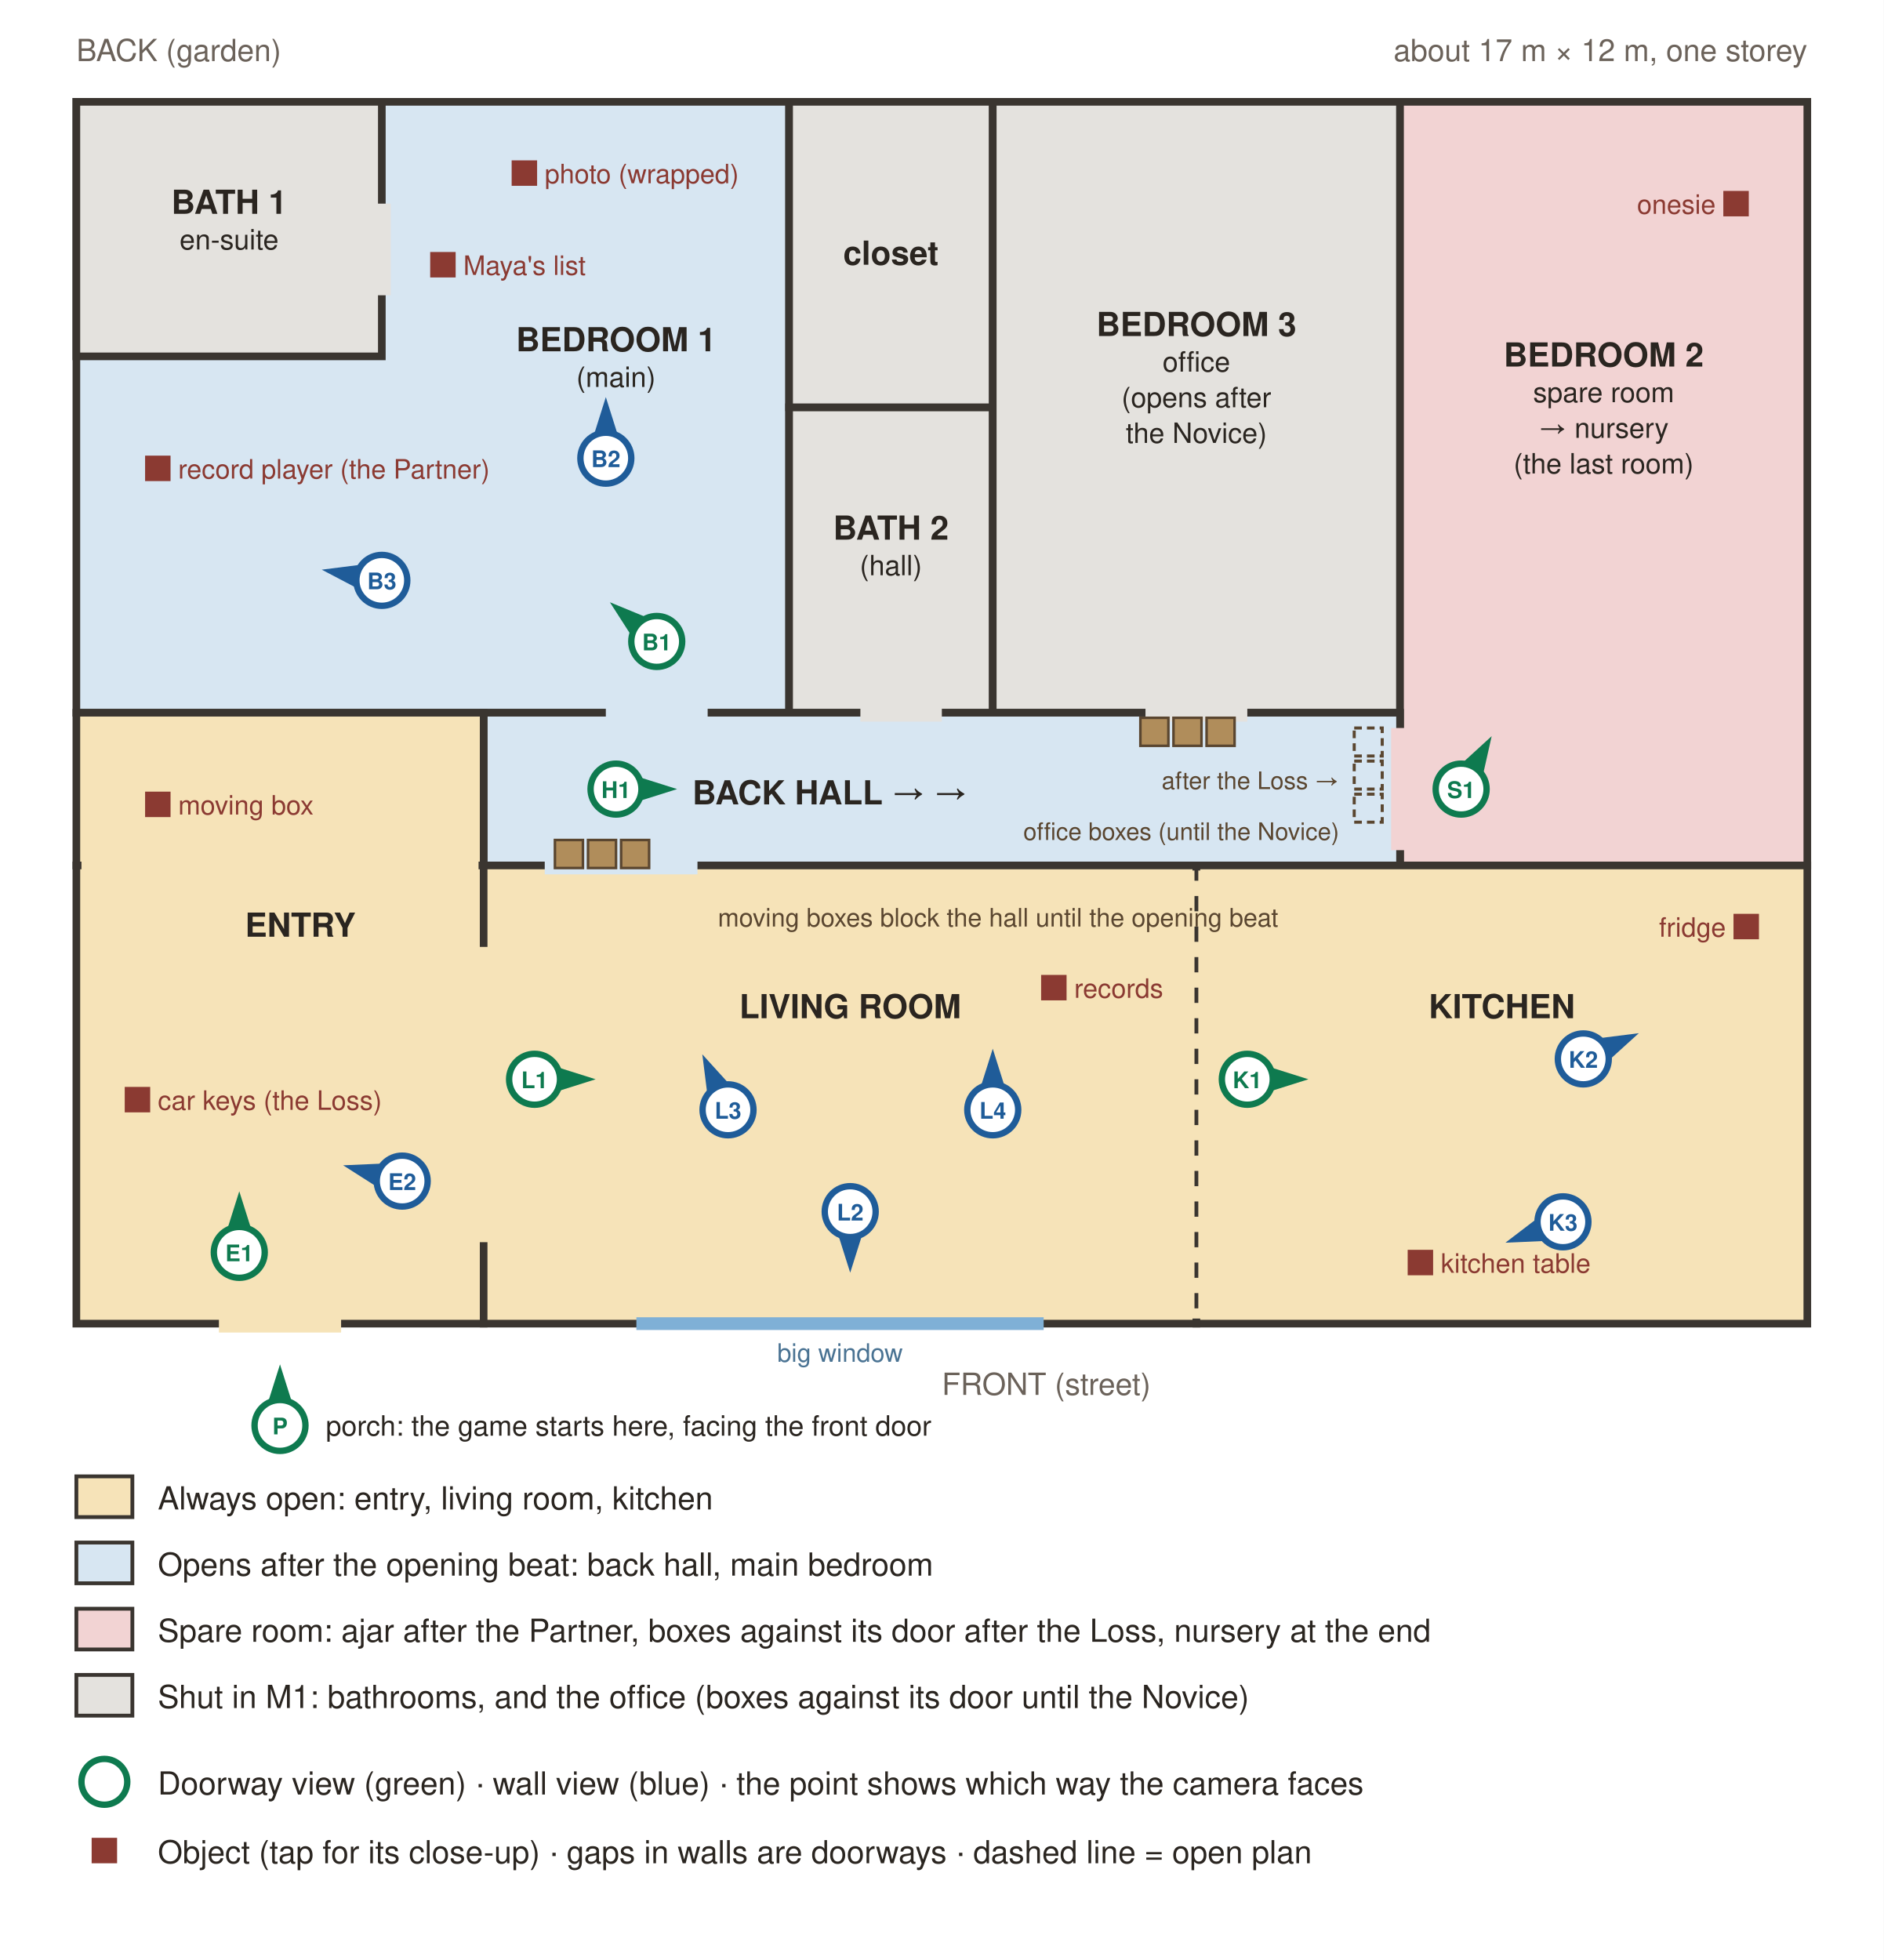
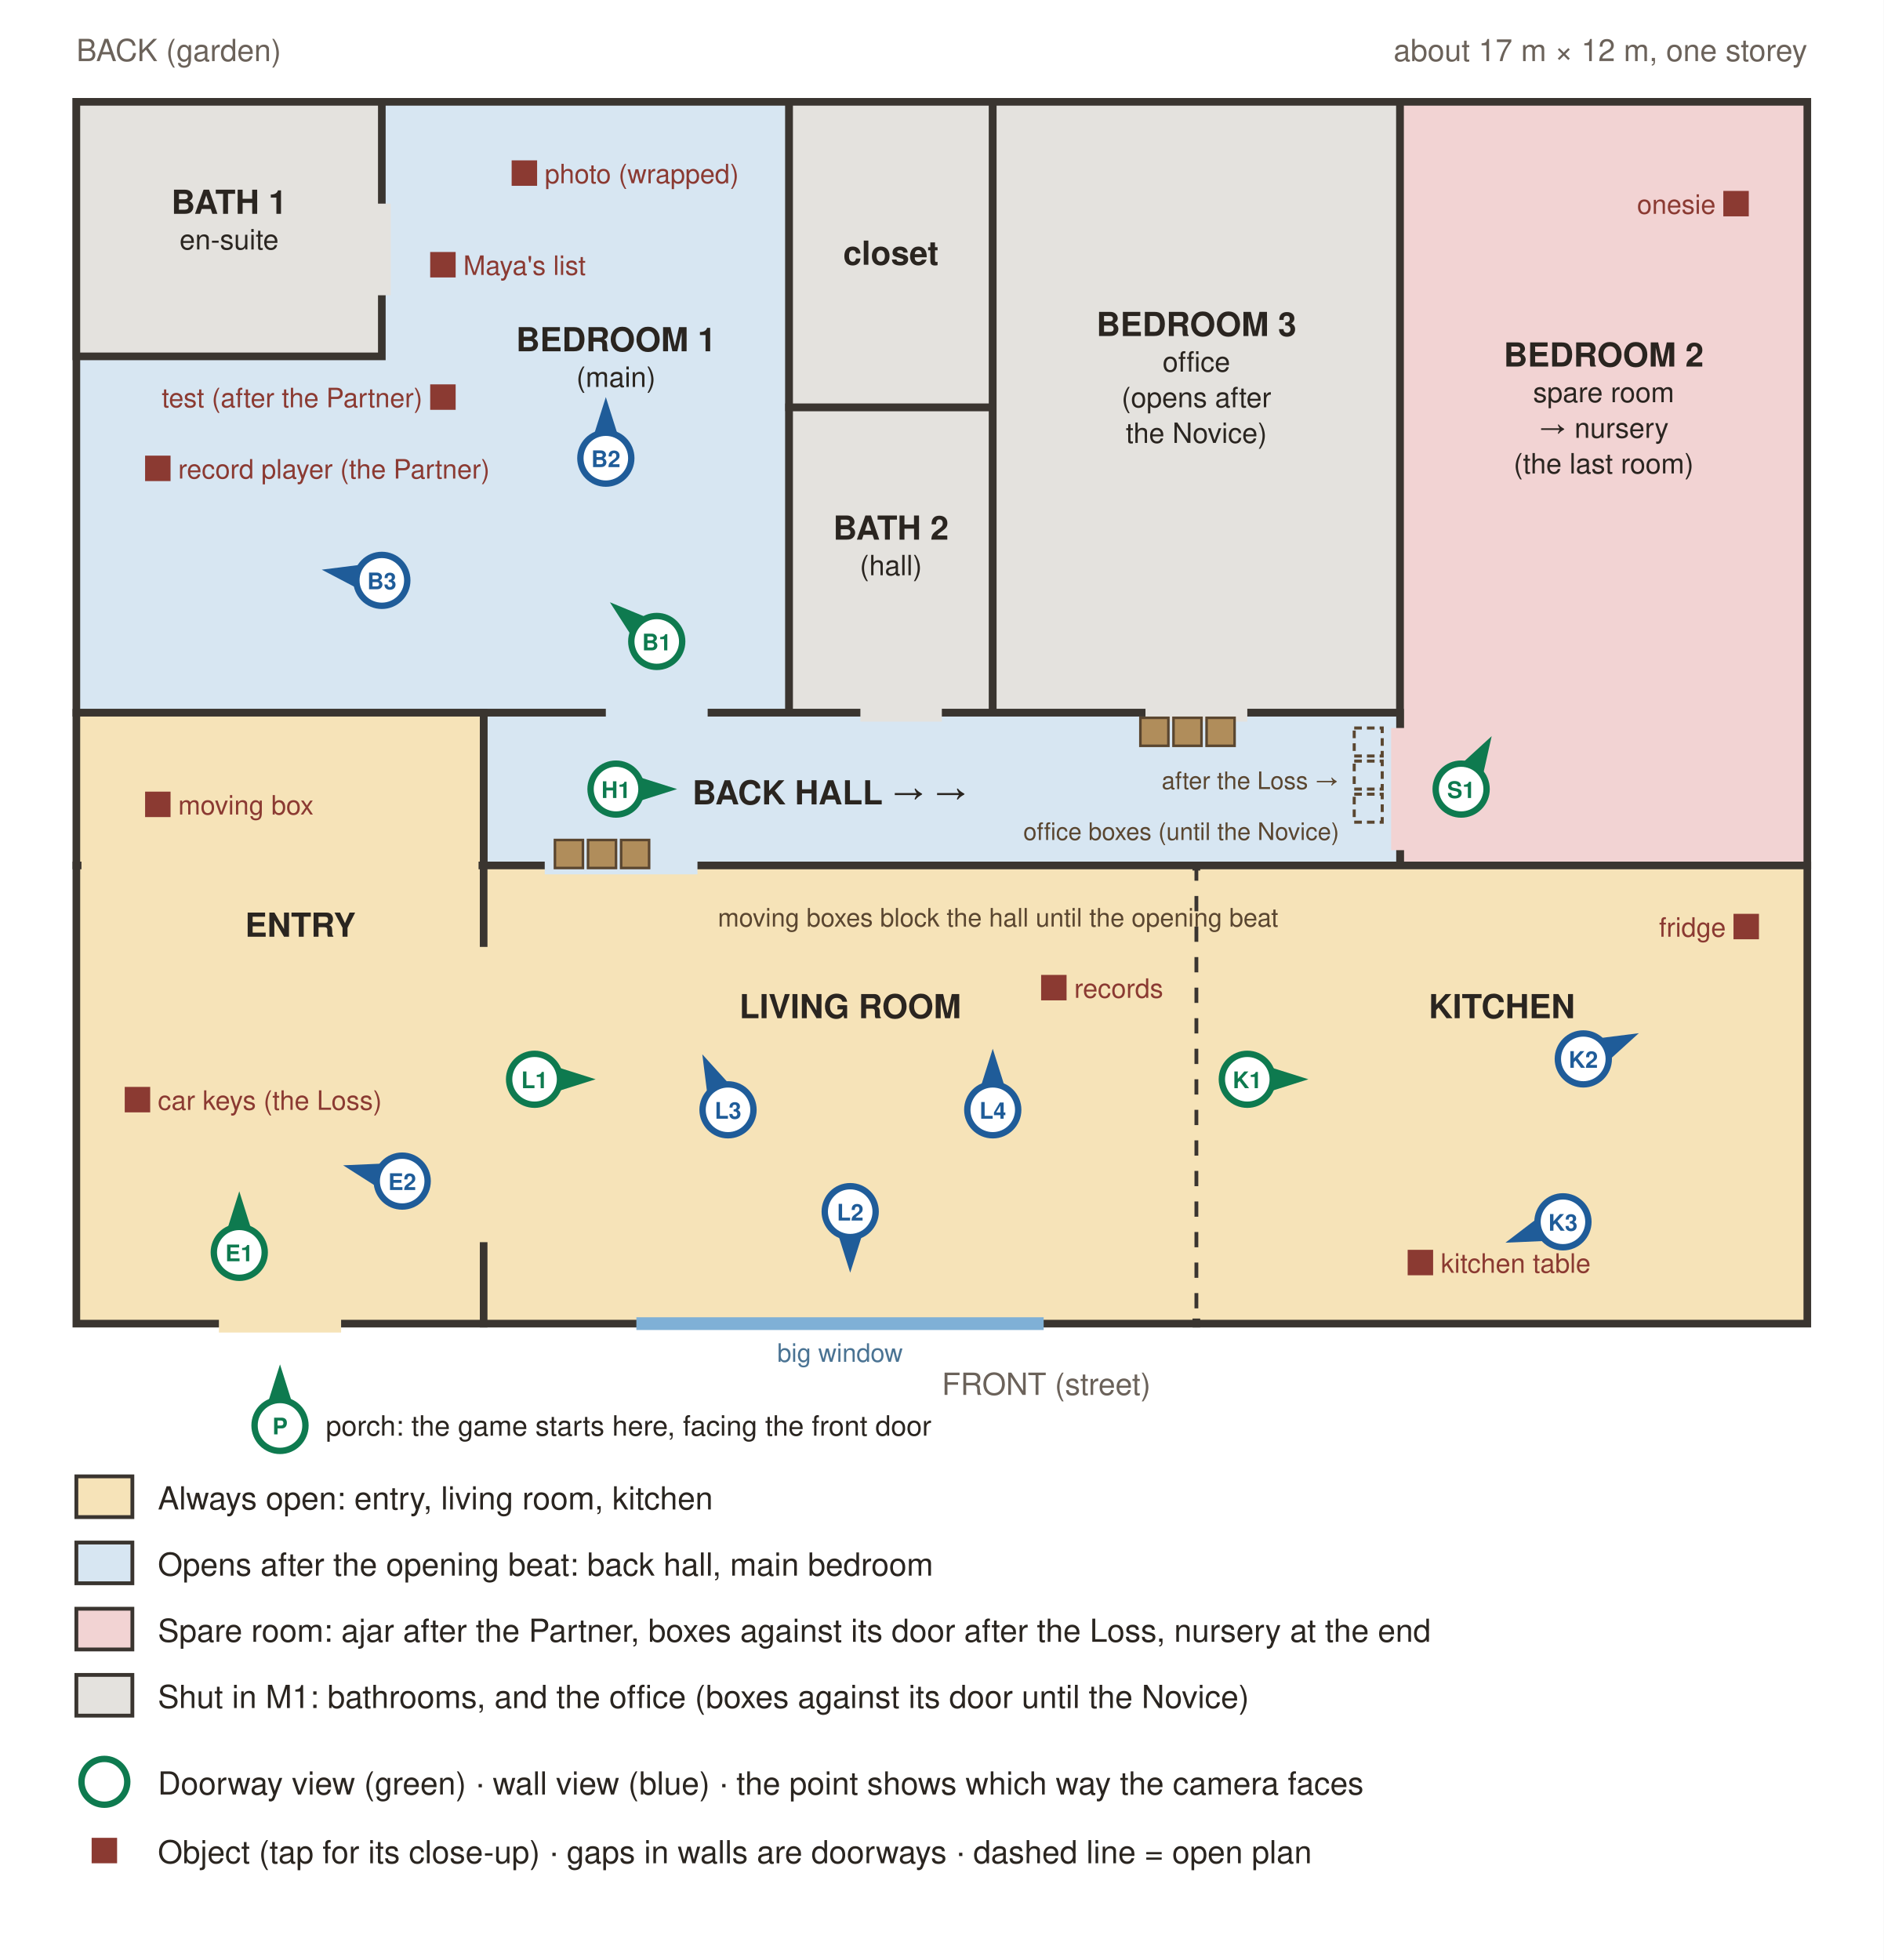
<svg xmlns="http://www.w3.org/2000/svg" viewBox="0 0 740 770" width="740" height="770" font-family="Helvetica, Arial, sans-serif">
  <rect width="740" height="770" fill="#FFFFFF" />
  <rect x="30" y="40" width="280" height="240" fill="#D7E6F2" stroke="#3A3530" stroke-width="3" />
  <rect x="30" y="40" width="120" height="100.0" fill="#E4E2DE" stroke="#3A3530" stroke-width="3" />
  <rect x="310" y="160" width="80" height="120" fill="#E4E2DE" stroke="#3A3530" stroke-width="3" />
  <rect x="310" y="40" width="80" height="120" fill="#E4E2DE" stroke="#3A3530" stroke-width="3" />
  <rect x="390" y="40" width="160" height="240" fill="#E4E2DE" stroke="#3A3530" stroke-width="3" />
  <rect x="550" y="40" width="160" height="300.0" fill="#F2D3D3" stroke="#3A3530" stroke-width="3" />
  <rect x="190" y="280" width="360" height="60.0" fill="#D7E6F2" stroke="#3A3530" stroke-width="3" />
  <rect x="30" y="280" width="160" height="60.0" fill="#F6E3B8" stroke="#3A3530" stroke-width="3" />
  <rect x="30" y="340.0" width="160" height="180.0" fill="#F6E3B8" stroke="#3A3530" stroke-width="3" />
  <rect x="190" y="340.0" width="280" height="180.0" fill="#F6E3B8" stroke="#3A3530" stroke-width="3" />
  <rect x="470" y="340.0" width="240" height="180.0" fill="#F6E3B8" stroke="#3A3530" stroke-width="3" />
  <line x1="32.0" y1="340.0" x2="188.0" y2="340.0" stroke="#F6E3B8" stroke-width="7" />
  <line x1="470" y1="342.0" x2="470" y2="518.0" stroke="#F6E3B8" stroke-width="7" />
  <line x1="470" y1="340.0" x2="470" y2="520" stroke="#3A3530" stroke-width="1.5" stroke-dasharray="6 6" />
  <line x1="190" y1="372.0" x2="190" y2="488.0" stroke="#F6E3B8" stroke-width="7" />
  <line x1="238.0" y1="280" x2="278.0" y2="280" stroke="#D7E6F2" stroke-width="7" />
  <line x1="338.0" y1="280" x2="370.0" y2="280" stroke="#E4E2DE" stroke-width="7" />
  <line x1="450.0" y1="280" x2="490.0" y2="280" stroke="#E4E2DE" stroke-width="7" />
  <line x1="550" y1="286.0" x2="550" y2="334.0" stroke="#F2D3D3" stroke-width="7" />
  <line x1="150" y1="80.0" x2="150" y2="116.0" stroke="#E4E2DE" stroke-width="7" />
  <line x1="214.0" y1="340.0" x2="274.0" y2="340.0" stroke="#D7E6F2" stroke-width="7" />
  <line x1="86.0" y1="520" x2="134.0" y2="520" stroke="#F6E3B8" stroke-width="7" />
  <rect x="218.0" y="330.0" width="11" height="11" fill="#B08D5B" stroke="#5A4630" stroke-width="1" />
  <rect x="231.0" y="330.0" width="11" height="11" fill="#B08D5B" stroke="#5A4630" stroke-width="1" />
  <rect x="244.0" y="330.0" width="11" height="11" fill="#B08D5B" stroke="#5A4630" stroke-width="1" />
  <text x="282.0" y="364.0" font-size="10" fill="#5A4630">moving boxes block the hall until the opening beat</text>
  <line x1="250.0" y1="520" x2="410.0" y2="520" stroke="#7FB0D6" stroke-width="5" />
  <text x="330.0" y="535" font-size="10" fill="#4A7393" text-anchor="middle">big window</text>
  <text x="242.0" y="138.0" font-size="13" font-weight="700" fill="#2A2520" text-anchor="middle">BEDROOM 1</text>
  <text x="242.0" y="152.0" font-size="11" font-weight="400" fill="#2A2520" text-anchor="middle">(main)</text>
  <text x="90.0" y="84.0" font-size="13" font-weight="700" fill="#2A2520" text-anchor="middle">BATH 1</text>
  <text x="90.0" y="98.0" font-size="11" font-weight="400" fill="#2A2520" text-anchor="middle">en-suite</text>
  <text x="350" y="212.0" font-size="13" font-weight="700" fill="#2A2520" text-anchor="middle">BATH 2</text>
  <text x="350" y="226.0" font-size="11" font-weight="400" fill="#2A2520" text-anchor="middle">(hall)</text>
  <text x="350" y="104.0" font-size="13" font-weight="700" fill="#2A2520" text-anchor="middle">closet</text>
  <text x="470" y="132.0" font-size="13" font-weight="700" fill="#2A2520" text-anchor="middle">BEDROOM 3</text>
  <text x="470" y="146.0" font-size="11" font-weight="400" fill="#2A2520" text-anchor="middle">office</text>
  <text x="470" y="160.0" font-size="11" font-weight="400" fill="#2A2520" text-anchor="middle">(opens after</text>
  <text x="470" y="174.0" font-size="11" font-weight="400" fill="#2A2520" text-anchor="middle">the Novice)</text>
  <text x="630" y="144.0" font-size="13" font-weight="700" fill="#2A2520" text-anchor="middle">BEDROOM 2</text>
  <text x="630" y="158.0" font-size="11" font-weight="400" fill="#2A2520" text-anchor="middle">spare room</text>
  <text x="630" y="172.0" font-size="11" font-weight="400" fill="#2A2520" text-anchor="middle">→ nursery</text>
  <text x="630" y="186.0" font-size="11" font-weight="400" fill="#2A2520" text-anchor="middle">(the last room)</text>
  <text x="326.0" y="316.0" font-size="13" font-weight="700" fill="#2A2520" text-anchor="middle">BACK HALL  →  →</text>
  <text x="118.0" y="368.0" font-size="13" font-weight="700" fill="#2A2520" text-anchor="middle">ENTRY</text>
  <text x="334.0" y="400.0" font-size="13" font-weight="700" fill="#2A2520" text-anchor="middle">LIVING ROOM</text>
  <text x="590" y="400.0" font-size="13" font-weight="700" fill="#2A2520" text-anchor="middle">KITCHEN</text>
  <rect x="49.0" y="427.0" width="10" height="10" fill="#8B3A32" />
  <text x="62.0" y="436.0" font-size="10.5" fill="#8B3A32" text-anchor="start">car keys (the Loss)</text>
  <rect x="57.0" y="179.0" width="10" height="10" fill="#8B3A32" />
  <text x="70.0" y="188.0" font-size="10.5" fill="#8B3A32" text-anchor="start">record player (the Partner)</text>
  <rect x="681.0" y="359.0" width="10" height="10" fill="#8B3A32" />
  <text x="678.0" y="368.0" font-size="10.5" fill="#8B3A32" text-anchor="end">fridge</text>
  <rect x="553.0" y="491.0" width="10" height="10" fill="#8B3A32" />
  <text x="566.0" y="500.0" font-size="10.5" fill="#8B3A32" text-anchor="start">kitchen table</text>
  <rect x="57.0" y="311.0" width="10" height="10" fill="#8B3A32" />
  <text x="70.0" y="320.0" font-size="10.5" fill="#8B3A32" text-anchor="start">moving box</text>
  <rect x="201.0" y="63.0" width="10" height="10" fill="#8B3A32" />
  <text x="214.0" y="72.0" font-size="10.5" fill="#8B3A32" text-anchor="start">photo (wrapped)</text>
  <rect x="677.0" y="75.0" width="10" height="10" fill="#8B3A32" />
  <text x="674.0" y="84.0" font-size="10.5" fill="#8B3A32" text-anchor="end">onesie</text>
  <rect x="448.0" y="282.0" width="11" height="11" fill="#B08D5B" stroke="#5A4630" stroke-width="1" />
  <rect x="461.0" y="282.0" width="11" height="11" fill="#B08D5B" stroke="#5A4630" stroke-width="1" />
  <rect x="474.0" y="282.0" width="11" height="11" fill="#B08D5B" stroke="#5A4630" stroke-width="1" />
  <rect x="532.0" y="286.0" width="11" height="11" fill="none" stroke="#5A4630" stroke-width="1.2" stroke-dasharray="3 2" />
  <rect x="532.0" y="299.0" width="11" height="11" fill="none" stroke="#5A4630" stroke-width="1.2" stroke-dasharray="3 2" />
  <rect x="532.0" y="312.0" width="11" height="11" fill="none" stroke="#5A4630" stroke-width="1.2" stroke-dasharray="3 2" />
  <text x="402.0" y="330.0" font-size="9.5" fill="#5A4630">office boxes (until the Novice)</text>
  <text x="526.0" y="310.0" font-size="9.5" fill="#5A4630" text-anchor="end">after the Loss →</text>
  <rect x="409.0" y="383.0" width="10" height="10" fill="#8B3A32" />
  <text x="422.0" y="392.0" font-size="10.5" fill="#8B3A32" text-anchor="start">records</text>
  <rect x="169.0" y="99.0" width="10" height="10" fill="#8B3A32" />
  <text x="182.0" y="108.0" font-size="10.5" fill="#8B3A32" text-anchor="start">Maya's list</text>
+   <rect x="169.0" y="151.0" width="10" height="10" fill="#8B3A32" />
+   <text x="166.0" y="160.0" font-size="10.5" fill="#8B3A32" text-anchor="end">test (after the Partner)</text>
  <polygon points="110.0,536.0 114.8,551.2 105.2,551.2" fill="#0E7A4F" />
  <circle cx="110" cy="560.0" r="10" fill="#FFFFFF" stroke="#0E7A4F" stroke-width="2.5" />
  <text x="110" y="563.5" font-size="9" font-weight="700" fill="#0E7A4F" text-anchor="middle">P</text>
  <polygon points="94.0,468.0 98.8,483.2 89.2,483.2" fill="#0E7A4F" />
  <circle cx="94.0" cy="492.0" r="10" fill="#FFFFFF" stroke="#0E7A4F" stroke-width="2.5" />
  <text x="94.0" y="495.5" font-size="9" font-weight="700" fill="#0E7A4F" text-anchor="middle">E1</text>
  <polygon points="134.8,457.8 150.8,457.1 148.3,466.4" fill="#1F5C99" />
  <circle cx="158.0" cy="464.0" r="10" fill="#FFFFFF" stroke="#1F5C99" stroke-width="2.5" />
  <text x="158.0" y="467.5" font-size="9" font-weight="700" fill="#1F5C99" text-anchor="middle">E2</text>
  <polygon points="234.0,424.0 218.8,428.8 218.8,419.2" fill="#0E7A4F" />
  <circle cx="210.0" cy="424.0" r="10" fill="#FFFFFF" stroke="#0E7A4F" stroke-width="2.5" />
  <text x="210.0" y="427.5" font-size="9" font-weight="700" fill="#0E7A4F" text-anchor="middle">L1</text>
  <polygon points="334.0,500.0 329.2,484.8 338.8,484.8" fill="#1F5C99" />
  <circle cx="334.0" cy="476.0" r="10" fill="#FFFFFF" stroke="#1F5C99" stroke-width="2.5" />
  <text x="334.0" y="479.5" font-size="9" font-weight="700" fill="#1F5C99" text-anchor="middle">L2</text>
  <polygon points="275.9,414.2 286.6,426.0 277.9,430.1" fill="#1F5C99" />
  <circle cx="286.0" cy="436.0" r="10" fill="#FFFFFF" stroke="#1F5C99" stroke-width="2.5" />
  <text x="286.0" y="439.5" font-size="9" font-weight="700" fill="#1F5C99" text-anchor="middle">L3</text>
  <polygon points="390.0,412.0 394.8,427.2 385.2,427.2" fill="#1F5C99" />
  <circle cx="390.0" cy="436.0" r="10" fill="#FFFFFF" stroke="#1F5C99" stroke-width="2.5" />
  <text x="390.0" y="439.5" font-size="9" font-weight="700" fill="#1F5C99" text-anchor="middle">L4</text>
  <polygon points="514.0,424.0 498.8,428.8 498.8,419.2" fill="#0E7A4F" />
  <circle cx="490.0" cy="424.0" r="10" fill="#FFFFFF" stroke="#0E7A4F" stroke-width="2.5" />
  <text x="490.0" y="427.5" font-size="9" font-weight="700" fill="#0E7A4F" text-anchor="middle">K1</text>
  <polygon points="643.8,405.9 632.0,416.6 627.9,407.9" fill="#1F5C99" />
  <circle cx="622.0" cy="416.0" r="10" fill="#FFFFFF" stroke="#1F5C99" stroke-width="2.5" />
  <text x="622.0" y="419.5" font-size="9" font-weight="700" fill="#1F5C99" text-anchor="middle">K2</text>
  <polygon points="591.4,488.2 604.1,478.5 607.4,487.5" fill="#1F5C99" />
  <circle cx="614.0" cy="480.0" r="10" fill="#FFFFFF" stroke="#1F5C99" stroke-width="2.5" />
  <text x="614.0" y="483.5" font-size="9" font-weight="700" fill="#1F5C99" text-anchor="middle">K3</text>
  <polygon points="266.0,310.0 250.8,314.8 250.8,305.2" fill="#0E7A4F" />
  <circle cx="242.0" cy="310.0" r="10" fill="#FFFFFF" stroke="#0E7A4F" stroke-width="2.5" />
  <text x="242.0" y="313.5" font-size="9" font-weight="700" fill="#0E7A4F" text-anchor="middle">H1</text>
  <polygon points="239.6,236.6 254.4,242.7 248.2,250.0" fill="#0E7A4F" />
  <circle cx="258.0" cy="252.0" r="10" fill="#FFFFFF" stroke="#0E7A4F" stroke-width="2.5" />
  <text x="258.0" y="255.5" font-size="9" font-weight="700" fill="#0E7A4F" text-anchor="middle">B1</text>
  <polygon points="238.0,156.0 242.8,171.2 233.2,171.2" fill="#1F5C99" />
  <circle cx="238.0" cy="180.0" r="10" fill="#FFFFFF" stroke="#1F5C99" stroke-width="2.5" />
  <text x="238.0" y="183.5" font-size="9" font-weight="700" fill="#1F5C99" text-anchor="middle">B2</text>
  <polygon points="126.4,223.8 142.2,221.8 140.5,231.2" fill="#1F5C99" />
  <circle cx="150.0" cy="228.0" r="10" fill="#FFFFFF" stroke="#1F5C99" stroke-width="2.5" />
  <text x="150.0" y="231.5" font-size="9" font-weight="700" fill="#1F5C99" text-anchor="middle">B3</text>
  <polygon points="586.0,289.2 582.5,304.8 574.2,300.0" fill="#0E7A4F" />
  <circle cx="574.0" cy="310.0" r="10" fill="#FFFFFF" stroke="#0E7A4F" stroke-width="2.5" />
  <text x="574.0" y="313.5" font-size="9" font-weight="700" fill="#0E7A4F" text-anchor="middle">S1</text>
  <text x="128" y="564.0" font-size="11" fill="#2A2520">porch: the game starts here, facing the front door</text>
  <text x="30" y="24" font-size="12" fill="#6B625A">BACK (garden)</text>
  <text x="710" y="24" font-size="12" fill="#6B625A" text-anchor="end">about 17 m × 12 m, one storey</text>
  <text x="370.0" y="548" font-size="12" fill="#6B625A">FRONT (street)</text>
  <rect x="30" y="580" width="22" height="16" fill="#F6E3B8" stroke="#3A3530" stroke-width="1.5" />
  <text x="62" y="593" font-size="12.5" fill="#2A2520">Always open: entry, living room, kitchen</text>
  <rect x="30" y="606" width="22" height="16" fill="#D7E6F2" stroke="#3A3530" stroke-width="1.5" />
  <text x="62" y="619" font-size="12.5" fill="#2A2520">Opens after the opening beat: back hall, main bedroom</text>
  <rect x="30" y="632" width="22" height="16" fill="#F2D3D3" stroke="#3A3530" stroke-width="1.5" />
  <text x="62" y="645" font-size="12.5" fill="#2A2520">Spare room: ajar after the Partner, boxes against its door after the Loss, nursery at the end</text>
  <rect x="30" y="658" width="22" height="16" fill="#E4E2DE" stroke="#3A3530" stroke-width="1.5" />
  <text x="62" y="671" font-size="12.5" fill="#2A2520">Shut in M1: bathrooms, and the office (boxes against its door until the Novice)</text>
  <circle cx="41" cy="700" r="9" fill="#FFFFFF" stroke="#0E7A4F" stroke-width="2.5" />
  <text x="62" y="705" font-size="12.5" fill="#2A2520">Doorway view (green) · wall view (blue) · the point shows which way the camera faces</text>
  <rect x="36" y="722" width="10" height="10" fill="#8B3A32" />
  <text x="62" y="732" font-size="12.5" fill="#2A2520">Object (tap for its close-up) · gaps in walls are doorways · dashed line = open plan</text>
</svg>
